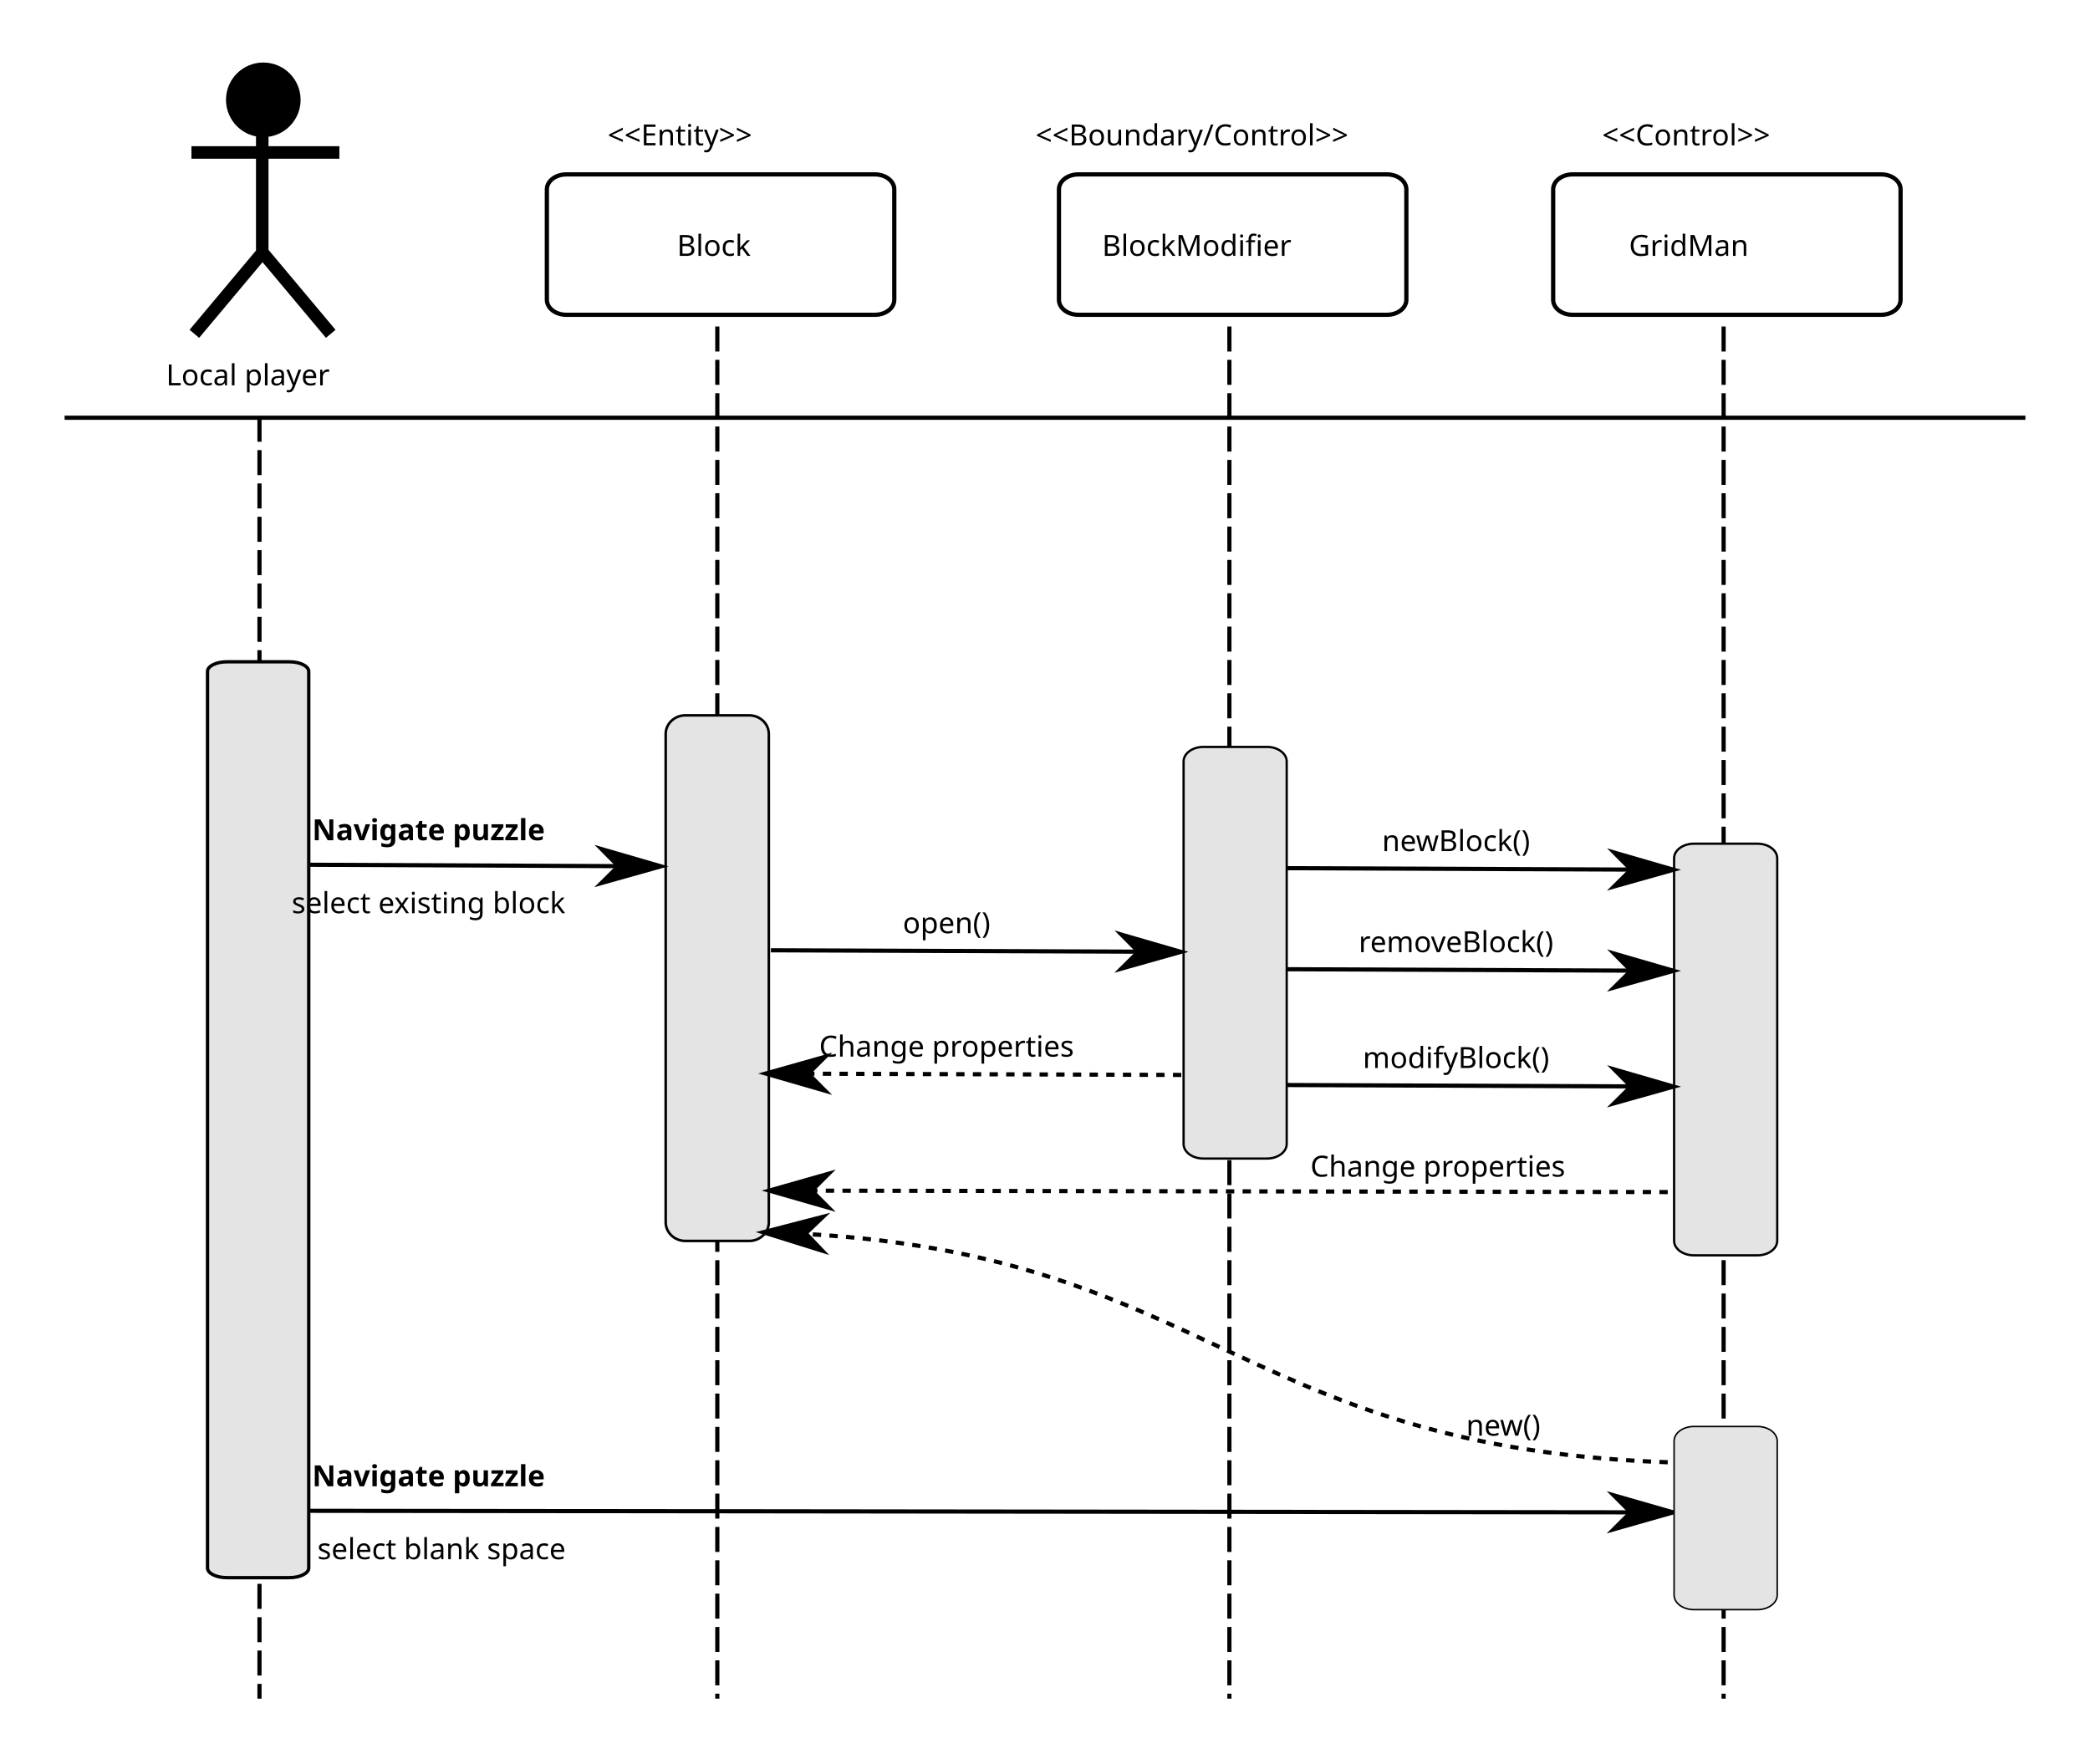
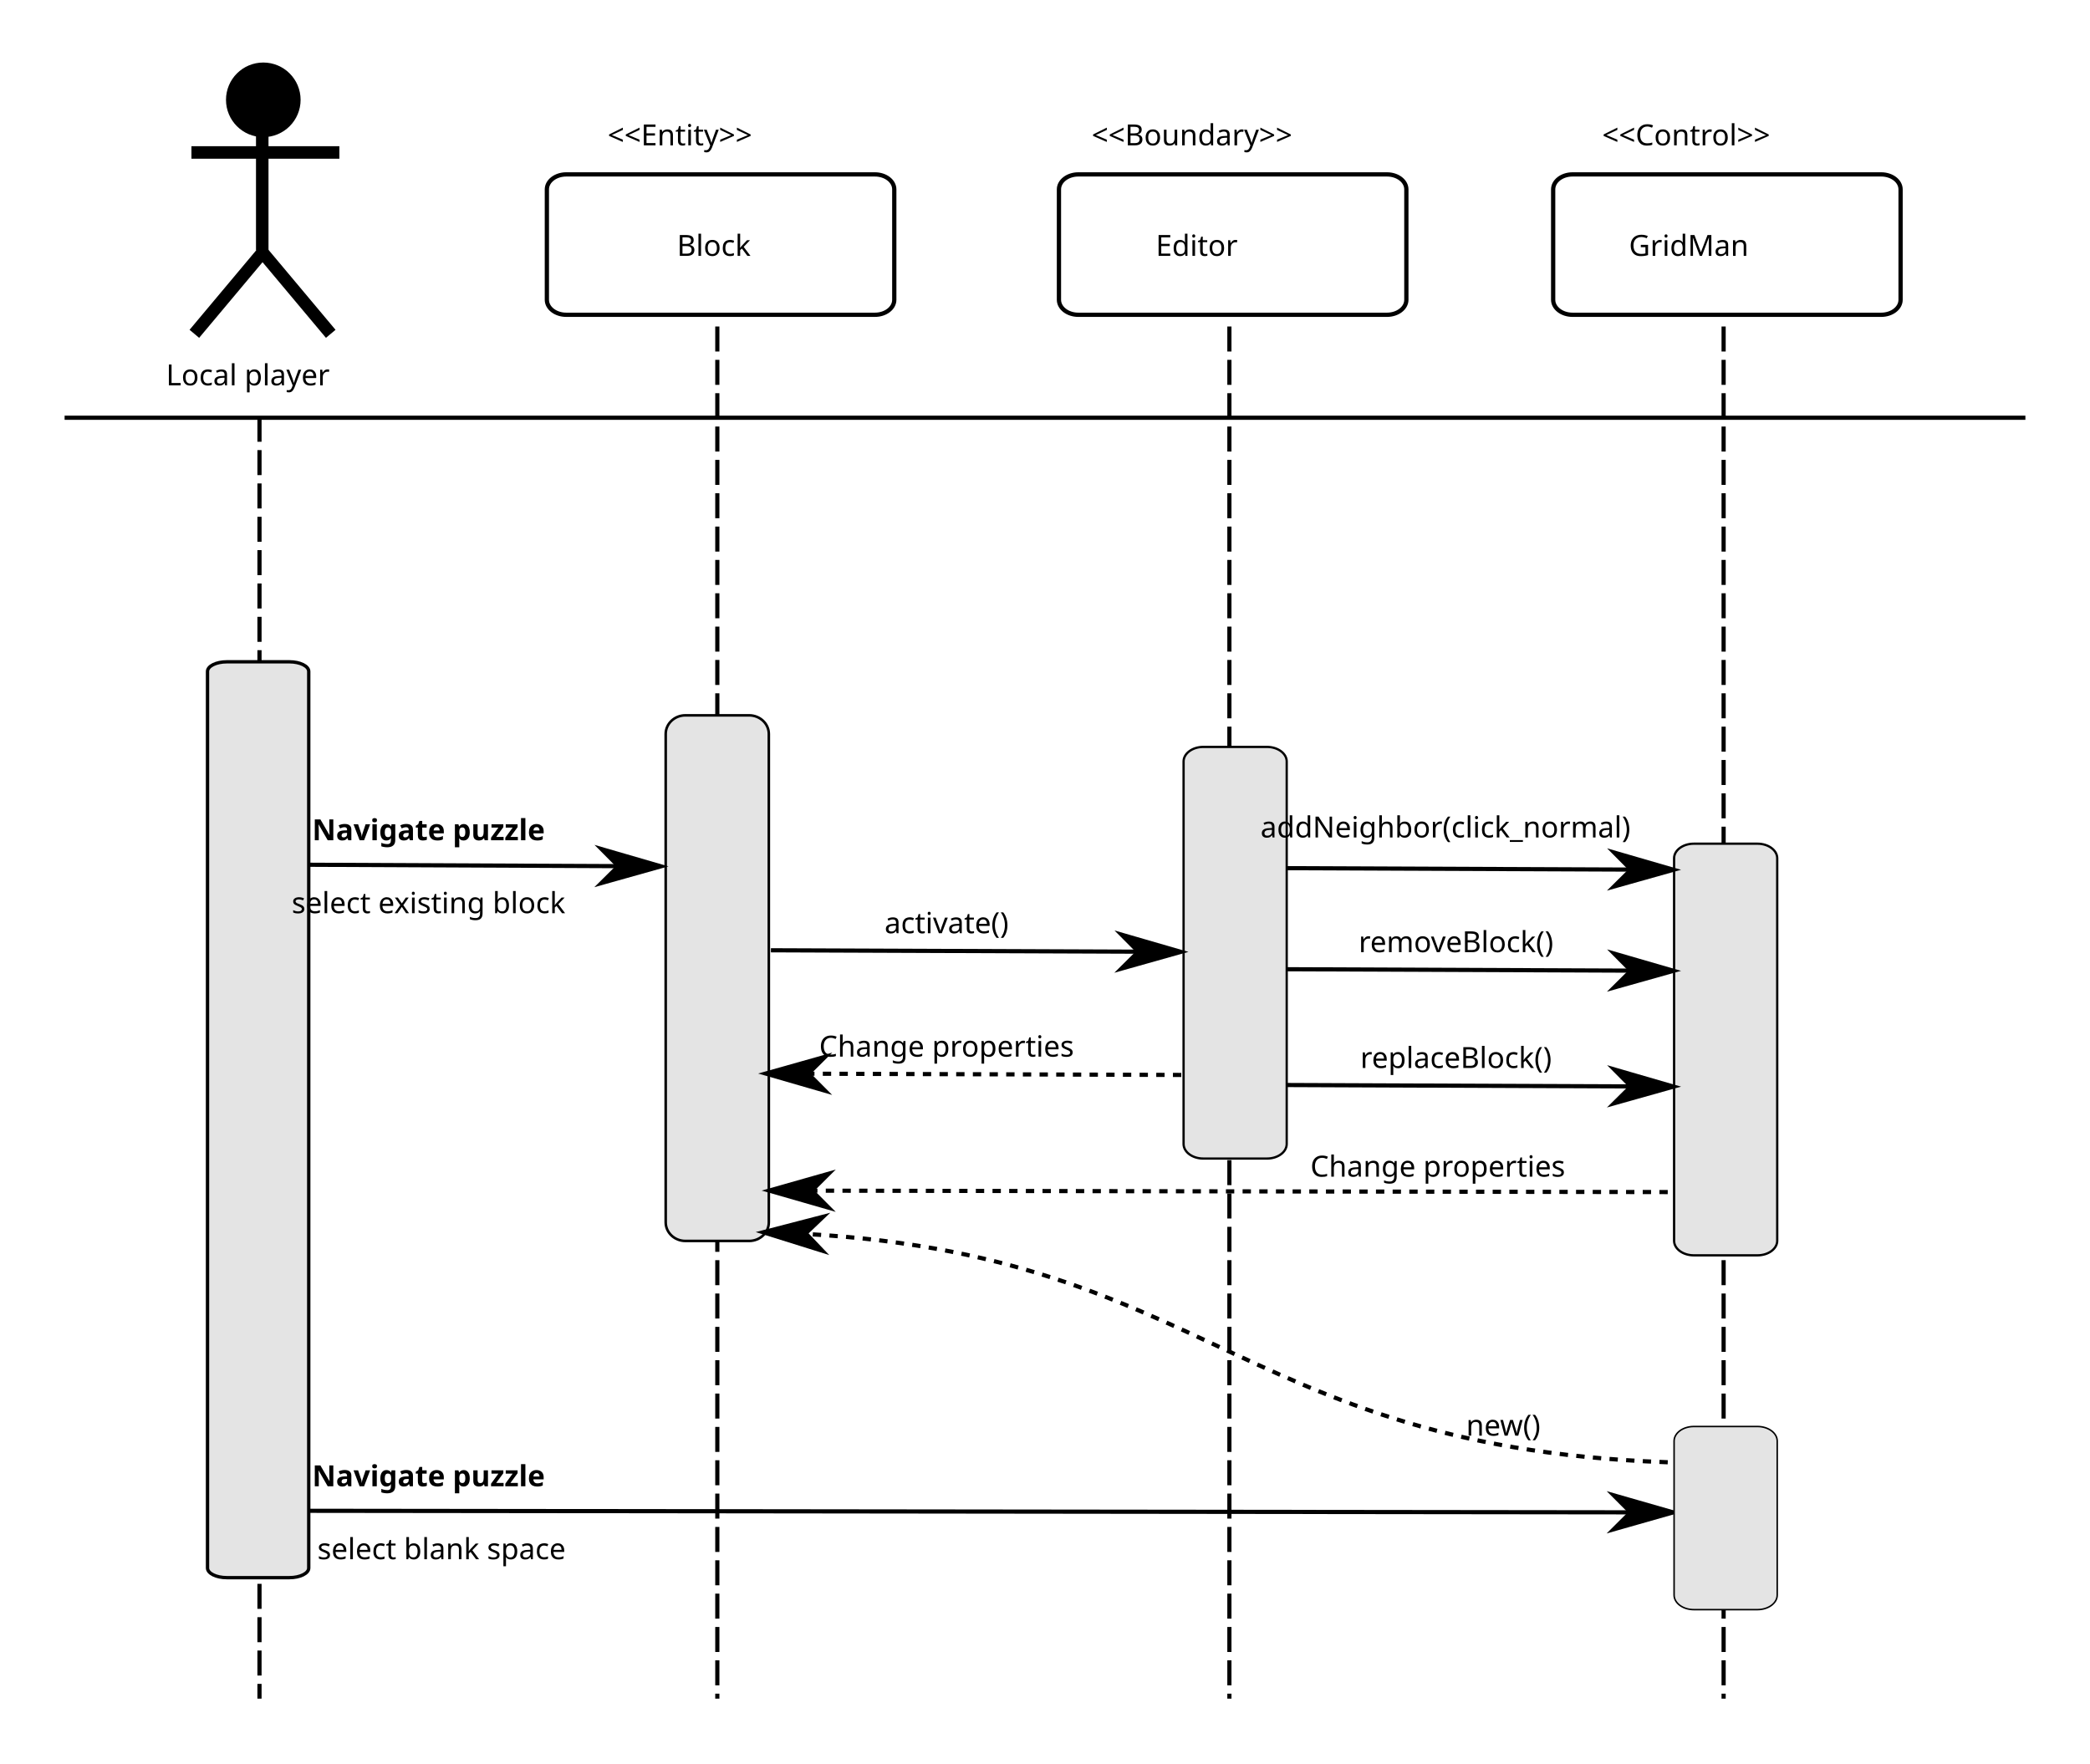
<svg xmlns="http://www.w3.org/2000/svg" width="501.428" height="423.026" id="svg4629" version="1.1">
  <defs id="defs4631">
    <marker orient="auto" refY="0" refX="0" id="Arrow1Lend" style="overflow:visible">
      <path id="path3874" d="M 0,0 5,-5 -12.5,0 5,5 0,0 z" style="fill-rule:evenodd;stroke:#000000;stroke-width:1pt" transform="matrix(-0.8,0,0,-0.8,-10,0)" />
    </marker>
  </defs>
  <g id="layer1" transform="translate(15.5,-18.76002)">
    <g id="g4589" transform="translate(29.23524,-4.67677)" style="stroke-width:3;stroke-miterlimit:4;stroke-dasharray:none">
      <path d="m 25.885,47.387 c 0,4.114 -3.335,7.45 -7.45,7.45 -4.114,0 -7.45,-3.335 -7.45,-7.45 0,-4.114 3.335,-7.45 7.45,-7.45 4.114,0 7.45,3.335 7.45,7.45 z" id="path4591" style="fill:#000000;stroke:#000000;stroke-width:3;stroke-miterlimit:4;stroke-dasharray:none" />
      <path id="path4593" d="m 18.183,48.397 0,35.103" style="fill:none;stroke:#000000;stroke-width:3;stroke-linecap:butt;stroke-linejoin:miter;stroke-miterlimit:4;stroke-opacity:1;stroke-dasharray:none" />
      <path id="path4595" d="m 1.195,60.014 35.491,0" style="fill:none;stroke:#000000;stroke-width:3;stroke-linecap:butt;stroke-linejoin:miter;stroke-miterlimit:4;stroke-opacity:1;stroke-dasharray:none" />
      <path style="fill:none;stroke:#000000;stroke-width:3;stroke-linecap:butt;stroke-linejoin:miter;stroke-miterlimit:4;stroke-opacity:1;stroke-dasharray:none" d="M 17.963,83.659 34.615,103.525" id="path4597" />
      <path id="path4599" d="M 18.544,83.659 1.892,103.525" style="fill:none;stroke:#000000;stroke-width:3;stroke-linecap:butt;stroke-linejoin:miter;stroke-miterlimit:4;stroke-opacity:1;stroke-dasharray:none" />
    </g>
    <text id="text4601" y="111.206" x="24.348" style="font-size:12px;font-style:normal;font-weight:normal;line-height:125%;letter-spacing:0px;word-spacing:0px;fill:#000000;fill-opacity:1;stroke:none;font-family:Sans" xml:space="preserve">
      <tspan style="font-size:7px" y="111.206" x="24.348" id="tspan4603">Local player</tspan>
      <tspan id="tspan4605" style="font-size:7px" y="119.956" x="24.348" />
      <tspan style="font-size:7px" id="tspan4607" y="128.706" x="24.348" />
    </text>
    <path style="fill:none;stroke:#000000;stroke-width:1px;stroke-linecap:butt;stroke-linejoin:miter;stroke-opacity:1" d="m 0,118.981 470.428,0" id="path4662" />
    <rect ry="3.592" rx="4.644" y="60.601" x="115.703" height="33.679" width="83.35" id="rect5846" style="fill:none;stroke:#000000;stroke-width:1.021;stroke-linejoin:miter;stroke-miterlimit:4;stroke-dasharray:none;stroke-dashoffset:3.7" />
    <text id="text5848" y="53.627" x="158.543" style="font-size:12px;font-style:normal;font-weight:normal;line-height:125%;letter-spacing:0px;word-spacing:0px;fill:#000000;fill-opacity:1;stroke:none;font-family:Sans" xml:space="preserve">
      <tspan style="font-size:7px;text-align:center;text-anchor:middle" y="53.627" x="158.543" id="tspan5850">&lt;&lt;Entity&gt;&gt;</tspan>
      <tspan id="tspan5852" style="font-size:7px" y="62.377" x="158.543" />
      <tspan style="font-size:7px" id="tspan5854" y="71.127" x="158.543" />
    </text>
    <text xml:space="preserve" style="font-size:12px;font-style:normal;font-weight:normal;line-height:125%;letter-spacing:0px;word-spacing:0px;fill:#000000;fill-opacity:1;stroke:none;font-family:Sans" x="146.927" y="80.144" id="text5856">
      <tspan x="146.927" y="80.144" id="tspan5864" style="font-size:7px">Block</tspan>
    </text>
    <path id="path6098" d="m 156.597,97.091 0,329.196" style="fill:none;stroke:#000000;stroke-width:1;stroke-linecap:butt;stroke-linejoin:miter;stroke-miterlimit:4;stroke-opacity:1;stroke-dasharray:6, 2;stroke-dashoffset:0;marker-end:none" />
    <rect ry="4.469" rx="4.732" y="190.378" x="144.212" height="126.101" width="24.743" id="rect6104" style="fill:#e4e4e4;fill-opacity:1;stroke:#000000;stroke-width:0.613;stroke-linejoin:miter;stroke-miterlimit:4;stroke-dasharray:none;stroke-dashoffset:0" />
    <path id="path6108" d="m 46.756,118.743 0,307.543" style="fill:none;stroke:#000000;stroke-width:1;stroke-linecap:butt;stroke-linejoin:miter;stroke-miterlimit:4;stroke-opacity:1;stroke-dasharray:6, 2;stroke-dashoffset:0;marker-end:none" />
    <rect ry="2.312" rx="4.644" y="177.534" x="34.286" height="219.725" width="24.286" id="rect6110" style="fill:#e4e4e4;fill-opacity:1;stroke:#000000;stroke-width:0.802;stroke-linejoin:miter;stroke-miterlimit:4;stroke-dasharray:none;stroke-dashoffset:0" />
    <path style="fill:none;stroke:#000000;stroke-width:1px;stroke-linecap:butt;stroke-linejoin:miter;stroke-opacity:1;marker-end:url(#Arrow1Lend)" d="m 58.336,226.224 84.6,0.379" id="path6112" />
    <text id="text6298" y="220.342" x="98.233" style="font-size:12px;font-style:normal;font-weight:normal;line-height:125%;letter-spacing:0px;word-spacing:0px;fill:#000000;fill-opacity:1;stroke:none;font-family:Sans" xml:space="preserve">
      <tspan style="font-size:7px;font-weight:bold;text-align:center;text-anchor:middle" y="220.342" x="98.233" id="tspan6369">Navigate puzzle</tspan>
      <tspan style="font-size:7px;text-align:center;text-anchor:middle" y="229.092" x="98.233" id="tspan7066" />
      <tspan style="font-size:7px;text-align:center;text-anchor:middle" y="237.842" x="98.233" id="tspan7068">select existing block</tspan>
      <tspan style="font-size:7px;text-align:center;text-anchor:middle" y="246.592" x="98.233" id="tspan6306" />
      <tspan id="tspan6302" style="font-size:7px" y="255.342" x="98.233" />
      <tspan style="font-size:7px" id="tspan6304" y="264.092" x="98.233" />
    </text>
    <path style="fill:none;stroke:#000000;stroke-width:1;stroke-linecap:butt;stroke-linejoin:miter;stroke-miterlimit:4;stroke-opacity:1;stroke-dasharray:2, 2;stroke-dashoffset:0;marker-end:url(#Arrow1Lend)" d="M 279.906,276.696 168.336,276.317" id="path6646" />
    <rect style="fill:none;stroke:#000000;stroke-width:1.021;stroke-linejoin:miter;stroke-miterlimit:4;stroke-dasharray:none;stroke-dashoffset:3.7" id="rect7195" width="83.35" height="33.679" x="238.56" y="60.601" rx="4.644" ry="3.592" />
    <text xml:space="preserve" style="font-size:12px;font-style:normal;font-weight:normal;line-height:125%;letter-spacing:0px;word-spacing:0px;fill:#000000;fill-opacity:1;stroke:none;font-family:Sans" x="281.4" y="53.627" id="text7197">
-       <tspan id="tspan7199" x="281.4" y="53.627" style="font-size:7px;text-align:center;text-anchor:middle">&lt;&lt;Boundary/Control&gt;&gt;</tspan>
+       <tspan id="tspan7199" x="281.4" y="53.627" style="font-size:7px;text-align:center;text-anchor:middle">&lt;&lt;Boundary&gt;&gt;</tspan>
      <tspan x="281.4" y="62.377" style="font-size:7px" id="tspan7201" />
      <tspan x="281.4" y="71.127" id="tspan7203" style="font-size:7px" />
    </text>
    <text id="text7205" y="80.144" x="279.425" style="font-size:12px;font-style:normal;font-weight:normal;text-align:center;line-height:125%;letter-spacing:0px;word-spacing:0px;text-anchor:middle;fill:#000000;fill-opacity:1;stroke:none;font-family:Sans" xml:space="preserve">
-       <tspan style="font-size:7px;text-align:center;text-anchor:middle" id="tspan7207" y="80.144" x="279.425">BlockModifier</tspan>
+       <tspan style="font-size:7px;text-align:center;text-anchor:middle" id="tspan7207" y="80.144" x="279.425">Editor</tspan>
    </text>
    <path style="fill:none;stroke:#000000;stroke-width:1;stroke-linecap:butt;stroke-linejoin:miter;stroke-miterlimit:4;stroke-opacity:1;stroke-dasharray:6, 2;stroke-dashoffset:0;marker-end:none" d="m 279.454,97.091 0,329.196" id="path7209" />
    <rect ry="3.592" rx="4.644" y="60.601" x="357.132" height="33.679" width="83.35" id="rect7211" style="fill:none;stroke:#000000;stroke-width:1.021;stroke-linejoin:miter;stroke-miterlimit:4;stroke-dasharray:none;stroke-dashoffset:3.7" />
    <text id="text7213" y="53.627" x="399.972" style="font-size:12px;font-style:normal;font-weight:normal;line-height:125%;letter-spacing:0px;word-spacing:0px;fill:#000000;fill-opacity:1;stroke:none;font-family:Sans" xml:space="preserve">
      <tspan style="font-size:7px;text-align:center;text-anchor:middle" y="53.627" x="399.972" id="tspan7215">&lt;&lt;Control&gt;&gt;</tspan>
      <tspan id="tspan7217" style="font-size:7px" y="62.377" x="399.972" />
      <tspan style="font-size:7px" id="tspan7219" y="71.127" x="399.972" />
    </text>
    <text xml:space="preserve" style="font-size:12px;font-style:normal;font-weight:normal;text-align:center;line-height:125%;letter-spacing:0px;word-spacing:0px;text-anchor:middle;fill:#000000;fill-opacity:1;stroke:none;font-family:Sans" x="397.466" y="80.144" id="text7221">
      <tspan x="397.466" y="80.144" id="tspan7223" style="font-size:7px;text-align:center;text-anchor:middle">GridMan</tspan>
    </text>
    <path id="path7225" d="m 398.026,97.091 0,329.196" style="fill:none;stroke:#000000;stroke-width:1;stroke-linecap:butt;stroke-linejoin:miter;stroke-miterlimit:4;stroke-opacity:1;stroke-dasharray:6, 2;stroke-dashoffset:0;marker-end:none" />
    <path id="path7227" d="M 400.62,304.777 169.179,304.398" style="fill:none;stroke:#000000;stroke-width:1;stroke-linecap:butt;stroke-linejoin:miter;stroke-miterlimit:4;stroke-opacity:1;stroke-dasharray:2, 2;stroke-dashoffset:0;marker-end:url(#Arrow1Lend)" />
    <text id="text7229" y="301.051" x="340.376" style="font-size:12px;font-style:normal;font-weight:normal;line-height:125%;letter-spacing:0px;word-spacing:0px;fill:#000000;fill-opacity:1;stroke:none;font-family:Sans" xml:space="preserve">
      <tspan style="font-size:7px;text-align:center;text-anchor:middle" y="301.051" x="340.376" id="tspan7231">Change properties</tspan>
      <tspan style="font-size:7px;text-align:center;text-anchor:middle" y="309.801" x="340.376" id="tspan7249" />
      <tspan style="font-size:7px;text-align:center;text-anchor:middle" y="318.551" x="340.376" id="tspan7251" />
      <tspan style="font-size:7px;text-align:center;text-anchor:middle" y="327.301" x="340.376" id="tspan7253" />
      <tspan style="font-size:7px;text-align:center;text-anchor:middle" y="336.051" x="340.376" id="tspan7233" />
      <tspan id="tspan7235" style="font-size:7px" y="344.801" x="340.376" />
      <tspan style="font-size:7px" id="tspan7237" y="353.551" x="340.376" />
    </text>
    <text xml:space="preserve" style="font-size:12px;font-style:normal;font-weight:normal;line-height:125%;letter-spacing:0px;word-spacing:0px;fill:#000000;fill-opacity:1;stroke:none;font-family:Sans" x="222.519" y="272.255" id="text7239">
      <tspan id="tspan7241" x="222.519" y="272.255" style="font-size:7px;text-align:center;text-anchor:middle">Change properties</tspan>
      <tspan id="tspan7243" x="222.519" y="281.005" style="font-size:7px;text-align:center;text-anchor:middle" />
      <tspan x="222.519" y="289.755" style="font-size:7px" id="tspan7245" />
      <tspan x="222.519" y="298.505" id="tspan7247" style="font-size:7px" />
    </text>
    <rect style="fill:#e4e4e4;fill-opacity:1;stroke:#000000;stroke-width:0.543;stroke-linejoin:miter;stroke-miterlimit:4;stroke-dasharray:none;stroke-dashoffset:0" id="rect7255" width="24.743" height="98.757" x="268.461" y="197.954" rx="4.732" ry="3.5" />
    <path id="path7257" d="m 169.453,246.744 98.237,0.379" style="fill:none;stroke:#000000;stroke-width:1px;stroke-linecap:butt;stroke-linejoin:miter;stroke-opacity:1;marker-end:url(#Arrow1Lend)" />
    <text id="text7259" y="242.657" x="222.519" style="font-size:12px;font-style:normal;font-weight:normal;line-height:125%;letter-spacing:0px;word-spacing:0px;fill:#000000;fill-opacity:1;stroke:none;font-family:Sans" xml:space="preserve">
-       <tspan style="font-size:7px;text-align:center;text-anchor:middle" y="242.657" x="222.519" id="tspan7261">open()</tspan>
+       <tspan style="font-size:7px;text-align:center;text-anchor:middle" y="242.657" x="222.519" id="tspan7261">activate()</tspan>
      <tspan style="font-size:7px;text-align:center;text-anchor:middle" y="251.407" x="222.519" id="tspan7263" />
      <tspan id="tspan7265" style="font-size:7px" y="260.157" x="222.519" />
      <tspan style="font-size:7px" id="tspan7267" y="268.907" x="222.519" />
    </text>
    <rect ry="3.5" rx="4.732" y="221.173" x="386.144" height="98.757" width="24.743" id="rect7269" style="fill:#e4e4e4;fill-opacity:1;stroke:#000000;stroke-width:0.543;stroke-linejoin:miter;stroke-miterlimit:4;stroke-dasharray:none;stroke-dashoffset:0" />
    <path style="fill:none;stroke:#000000;stroke-width:1px;stroke-linecap:butt;stroke-linejoin:miter;stroke-opacity:1;marker-end:url(#Arrow1Lend)" d="m 293.197,227.046 92.681,0.379" id="path7273" />
-     <text xml:space="preserve" style="font-size:12px;font-style:normal;font-weight:normal;line-height:125%;letter-spacing:0px;word-spacing:0px;fill:#000000;fill-opacity:1;stroke:none;font-family:Sans" x="344.748" y="222.959" id="text7275">
-       <tspan id="tspan7277" x="344.748" y="222.959" style="font-size:7px;text-align:center;text-anchor:middle">newBlock()</tspan>
-       <tspan id="tspan7279" x="344.748" y="231.709" style="font-size:7px;text-align:center;text-anchor:middle" />
-       <tspan x="344.748" y="240.459" style="font-size:7px" id="tspan7281" />
-       <tspan x="344.748" y="249.209" id="tspan7283" style="font-size:7px" />
+     <text xml:space="preserve" style="font-size:12px;font-style:normal;font-weight:normal;line-height:125%;letter-spacing:0px;word-spacing:0px;fill:#000000;fill-opacity:1;stroke:none;font-family:Sans" x="342.222" y="219.676" id="text7275">
+       <tspan id="tspan7277" x="342.222" y="219.676" style="font-size:7px;text-align:center;text-anchor:middle">addNeighbor(click_normal)</tspan>
+       <tspan id="tspan7279" x="342.222" y="228.426" style="font-size:7px;text-align:center;text-anchor:middle" />
+       <tspan x="342.222" y="237.176" style="font-size:7px" id="tspan7281" />
+       <tspan x="342.222" y="245.926" id="tspan7283" style="font-size:7px" />
    </text>
    <path id="path7285" d="m 293.197,251.289 92.681,0.379" style="fill:none;stroke:#000000;stroke-width:1px;stroke-linecap:butt;stroke-linejoin:miter;stroke-opacity:1;marker-end:url(#Arrow1Lend)" />
    <text id="text7287" y="247.203" x="344.748" style="font-size:12px;font-style:normal;font-weight:normal;line-height:125%;letter-spacing:0px;word-spacing:0px;fill:#000000;fill-opacity:1;stroke:none;font-family:Sans" xml:space="preserve">
      <tspan style="font-size:7px;text-align:center;text-anchor:middle" y="247.203" x="344.748" id="tspan7289">removeBlock()</tspan>
      <tspan style="font-size:7px;text-align:center;text-anchor:middle" y="255.953" x="344.748" id="tspan7291" />
      <tspan id="tspan7293" style="font-size:7px" y="264.703" x="344.748" />
      <tspan style="font-size:7px" id="tspan7295" y="273.453" x="344.748" />
    </text>
    <path id="path7328" d="m 58.336,381.218 327.457,0.379" style="fill:none;stroke:#000000;stroke-width:1px;stroke-linecap:butt;stroke-linejoin:miter;stroke-opacity:1;marker-end:url(#Arrow1Lend)" />
    <text xml:space="preserve" style="font-size:12px;font-style:normal;font-weight:normal;line-height:125%;letter-spacing:0px;word-spacing:0px;fill:#000000;fill-opacity:1;stroke:none;font-family:Sans" x="98.233" y="375.336" id="text7330">
      <tspan id="tspan7332" x="98.233" y="375.336" style="font-size:7px;font-weight:bold;text-align:center;text-anchor:middle">Navigate puzzle</tspan>
      <tspan id="tspan7334" x="98.233" y="384.086" style="font-size:7px;text-align:center;text-anchor:middle" />
      <tspan x="98.233" y="392.836" id="tspan7342" style="font-size:7px;text-align:center;text-anchor:middle">select blank space</tspan>
    </text>
    <path style="fill:none;stroke:#000000;stroke-width:1px;stroke-linecap:butt;stroke-linejoin:miter;stroke-opacity:1;marker-end:url(#Arrow1Lend)" d="m 293.197,279.069 92.681,0.379" id="path7442" />
    <text xml:space="preserve" style="font-size:12px;font-style:normal;font-weight:normal;line-height:125%;letter-spacing:0px;word-spacing:0px;fill:#000000;fill-opacity:1;stroke:none;font-family:Sans" x="344.748" y="274.982" id="text7444">
-       <tspan id="tspan7446" x="344.748" y="274.982" style="font-size:7px;text-align:center;text-anchor:middle">modifyBlock()</tspan>
+       <tspan id="tspan7446" x="344.748" y="274.982" style="font-size:7px;text-align:center;text-anchor:middle">replaceBlock()</tspan>
      <tspan id="tspan7448" x="344.748" y="283.732" style="font-size:7px;text-align:center;text-anchor:middle" />
      <tspan x="344.748" y="292.482" style="font-size:7px" id="tspan7450" />
      <tspan x="344.748" y="301.232" id="tspan7452" style="font-size:7px" />
    </text>
    <path style="fill:none;stroke:#000000;stroke-width:1;stroke-linecap:butt;stroke-linejoin:miter;stroke-miterlimit:4;stroke-opacity:1;stroke-dasharray:2, 2;stroke-dashoffset:0;marker-end:url(#Arrow1Lend)" d="M 400.62,369.777 C 279.879,370.78 278.465,317.119 167.75,314.398" id="path7466" />
    <text xml:space="preserve" style="font-size:12px;font-style:normal;font-weight:normal;line-height:125%;letter-spacing:0px;word-spacing:0px;fill:#000000;fill-opacity:1;stroke:none;font-family:Sans" x="356.09" y="363.193" id="text7468">
      <tspan id="tspan7470" x="356.09" y="363.193" style="font-size:7px;text-align:center;text-anchor:middle">new()</tspan>
      <tspan id="tspan7472" x="356.09" y="371.943" style="font-size:7px;text-align:center;text-anchor:middle" />
      <tspan id="tspan7474" x="356.09" y="380.693" style="font-size:7px;text-align:center;text-anchor:middle" />
      <tspan id="tspan7476" x="356.09" y="389.443" style="font-size:7px;text-align:center;text-anchor:middle" />
      <tspan id="tspan7478" x="356.09" y="398.193" style="font-size:7px;text-align:center;text-anchor:middle" />
      <tspan x="356.09" y="406.943" style="font-size:7px" id="tspan7480" />
      <tspan x="356.09" y="415.693" id="tspan7482" style="font-size:7px" />
    </text>
    <rect style="fill:#e4e4e4;fill-opacity:1;stroke:#000000;stroke-width:0.362;stroke-linejoin:miter;stroke-miterlimit:4;stroke-dasharray:none;stroke-dashoffset:0" id="rect7464" width="24.743" height="43.937" x="386.144" y="360.993" rx="4.732" ry="3.5" />
  </g>
</svg>
